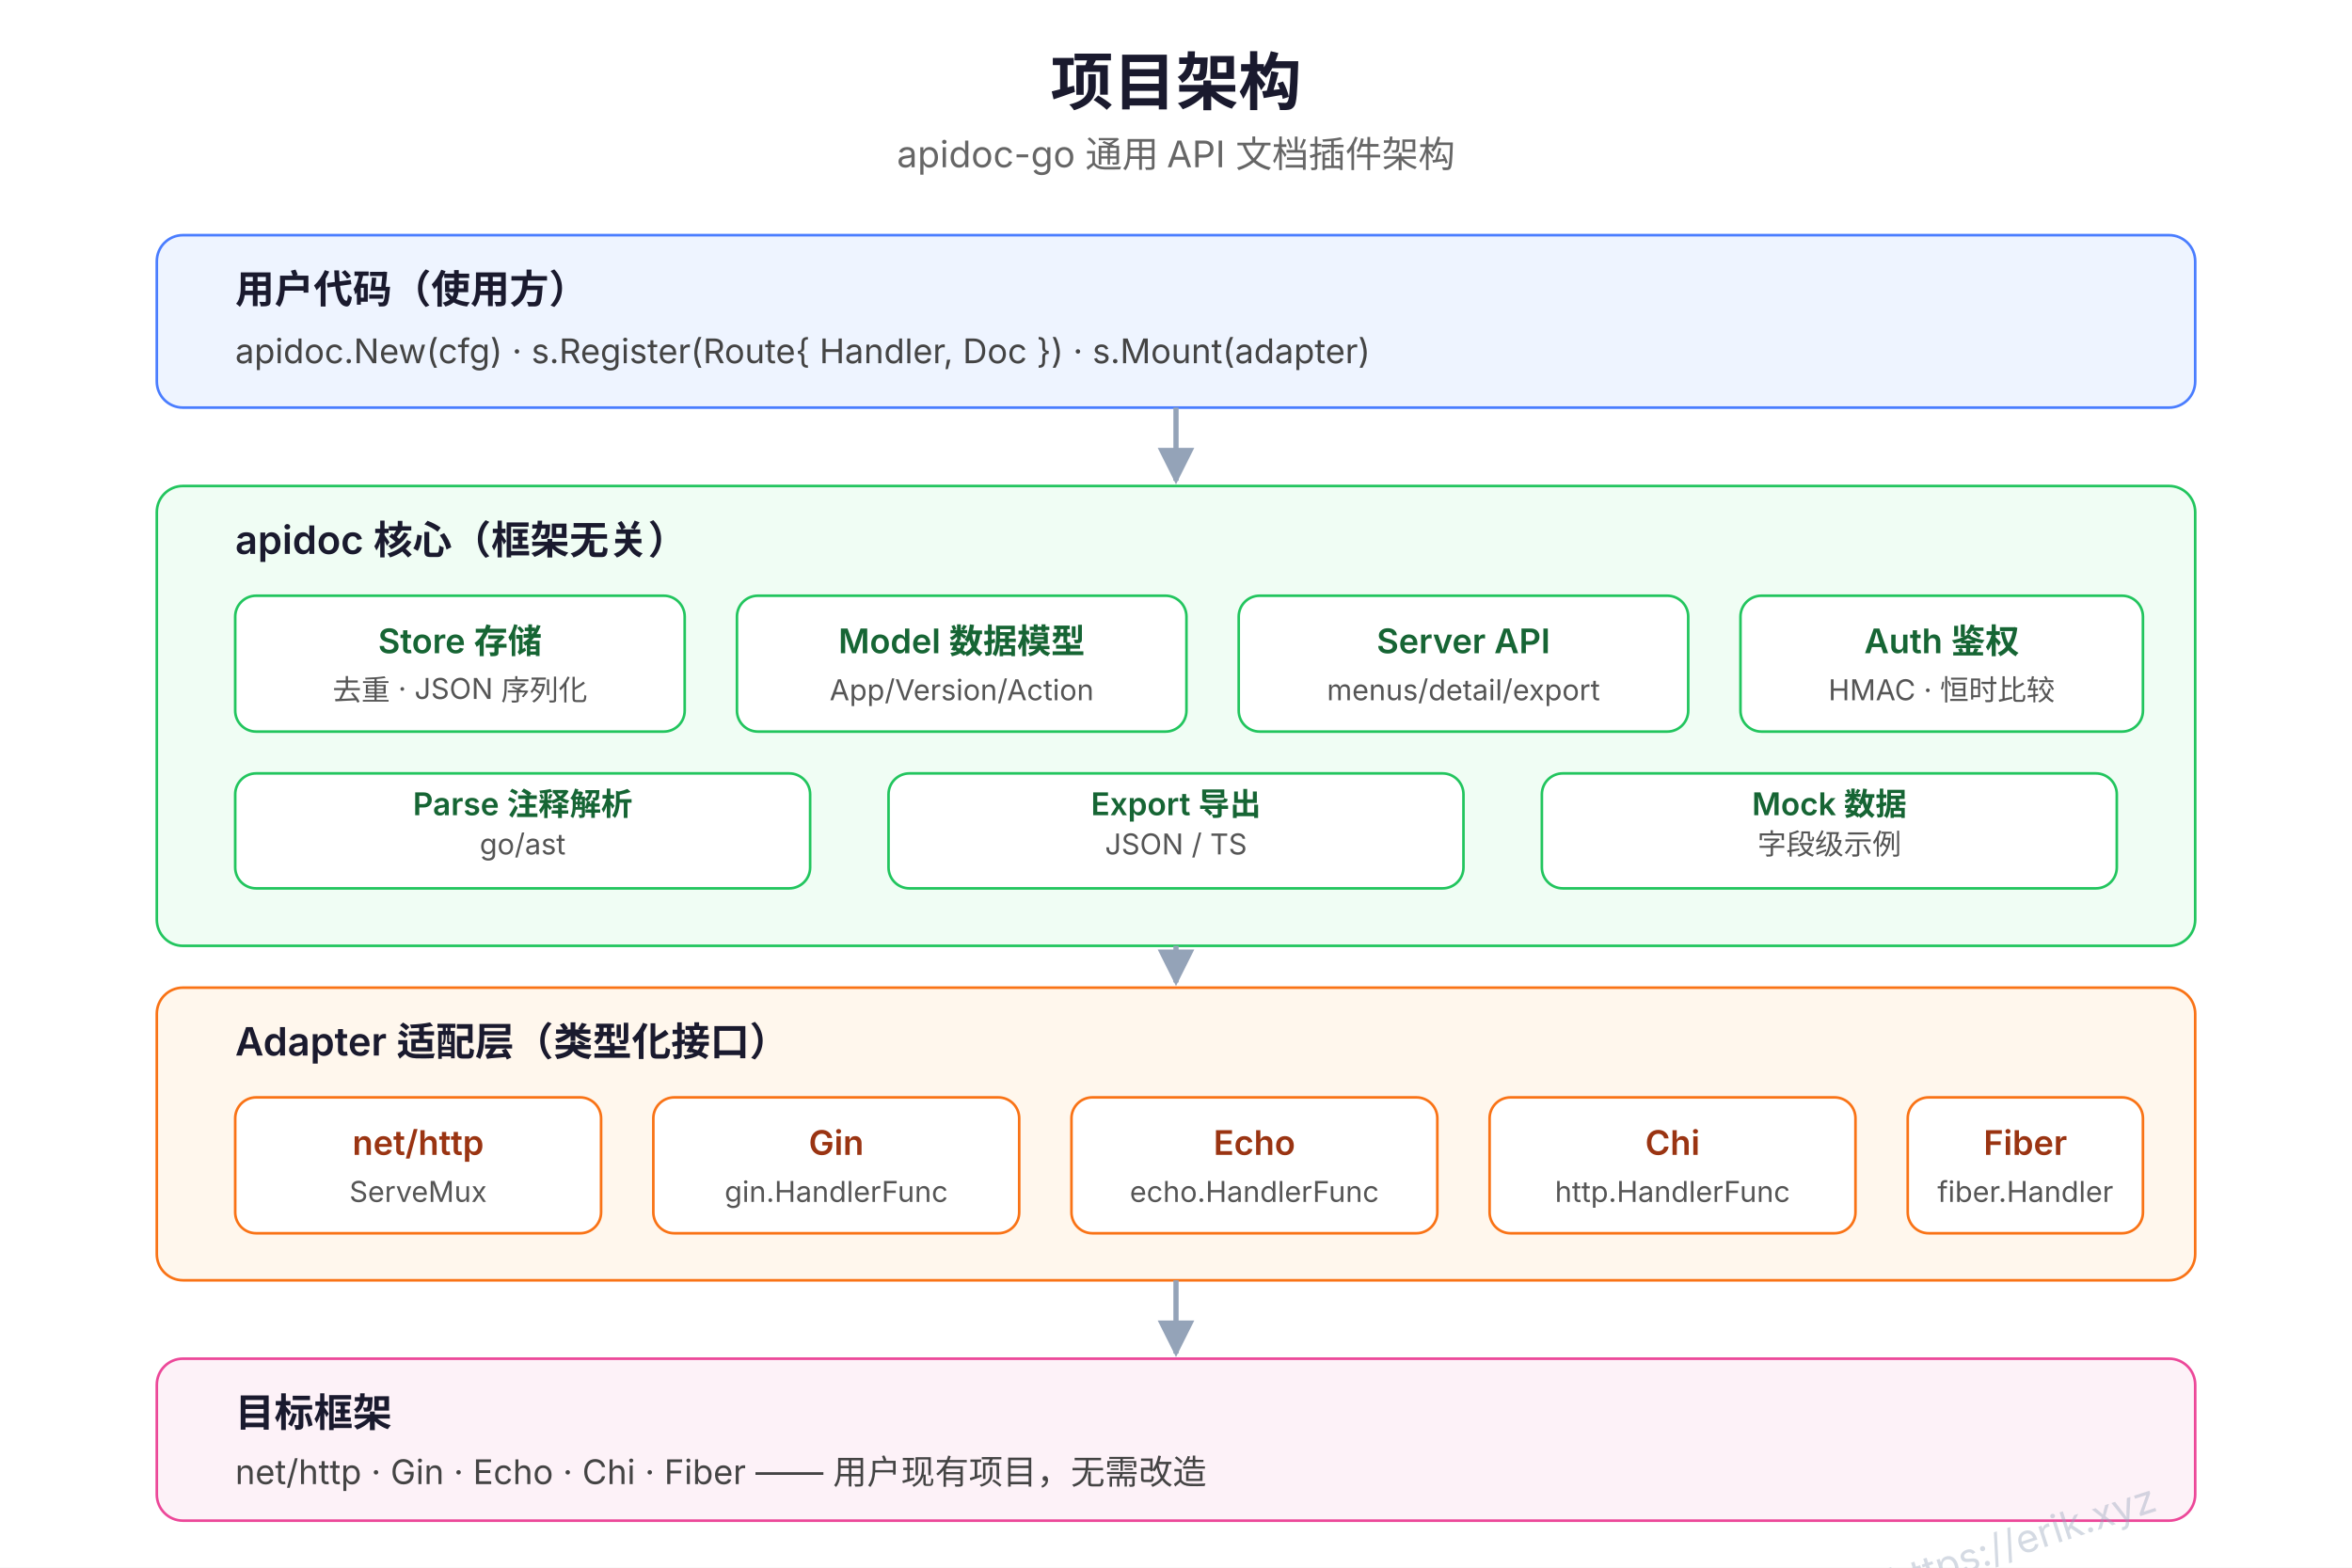
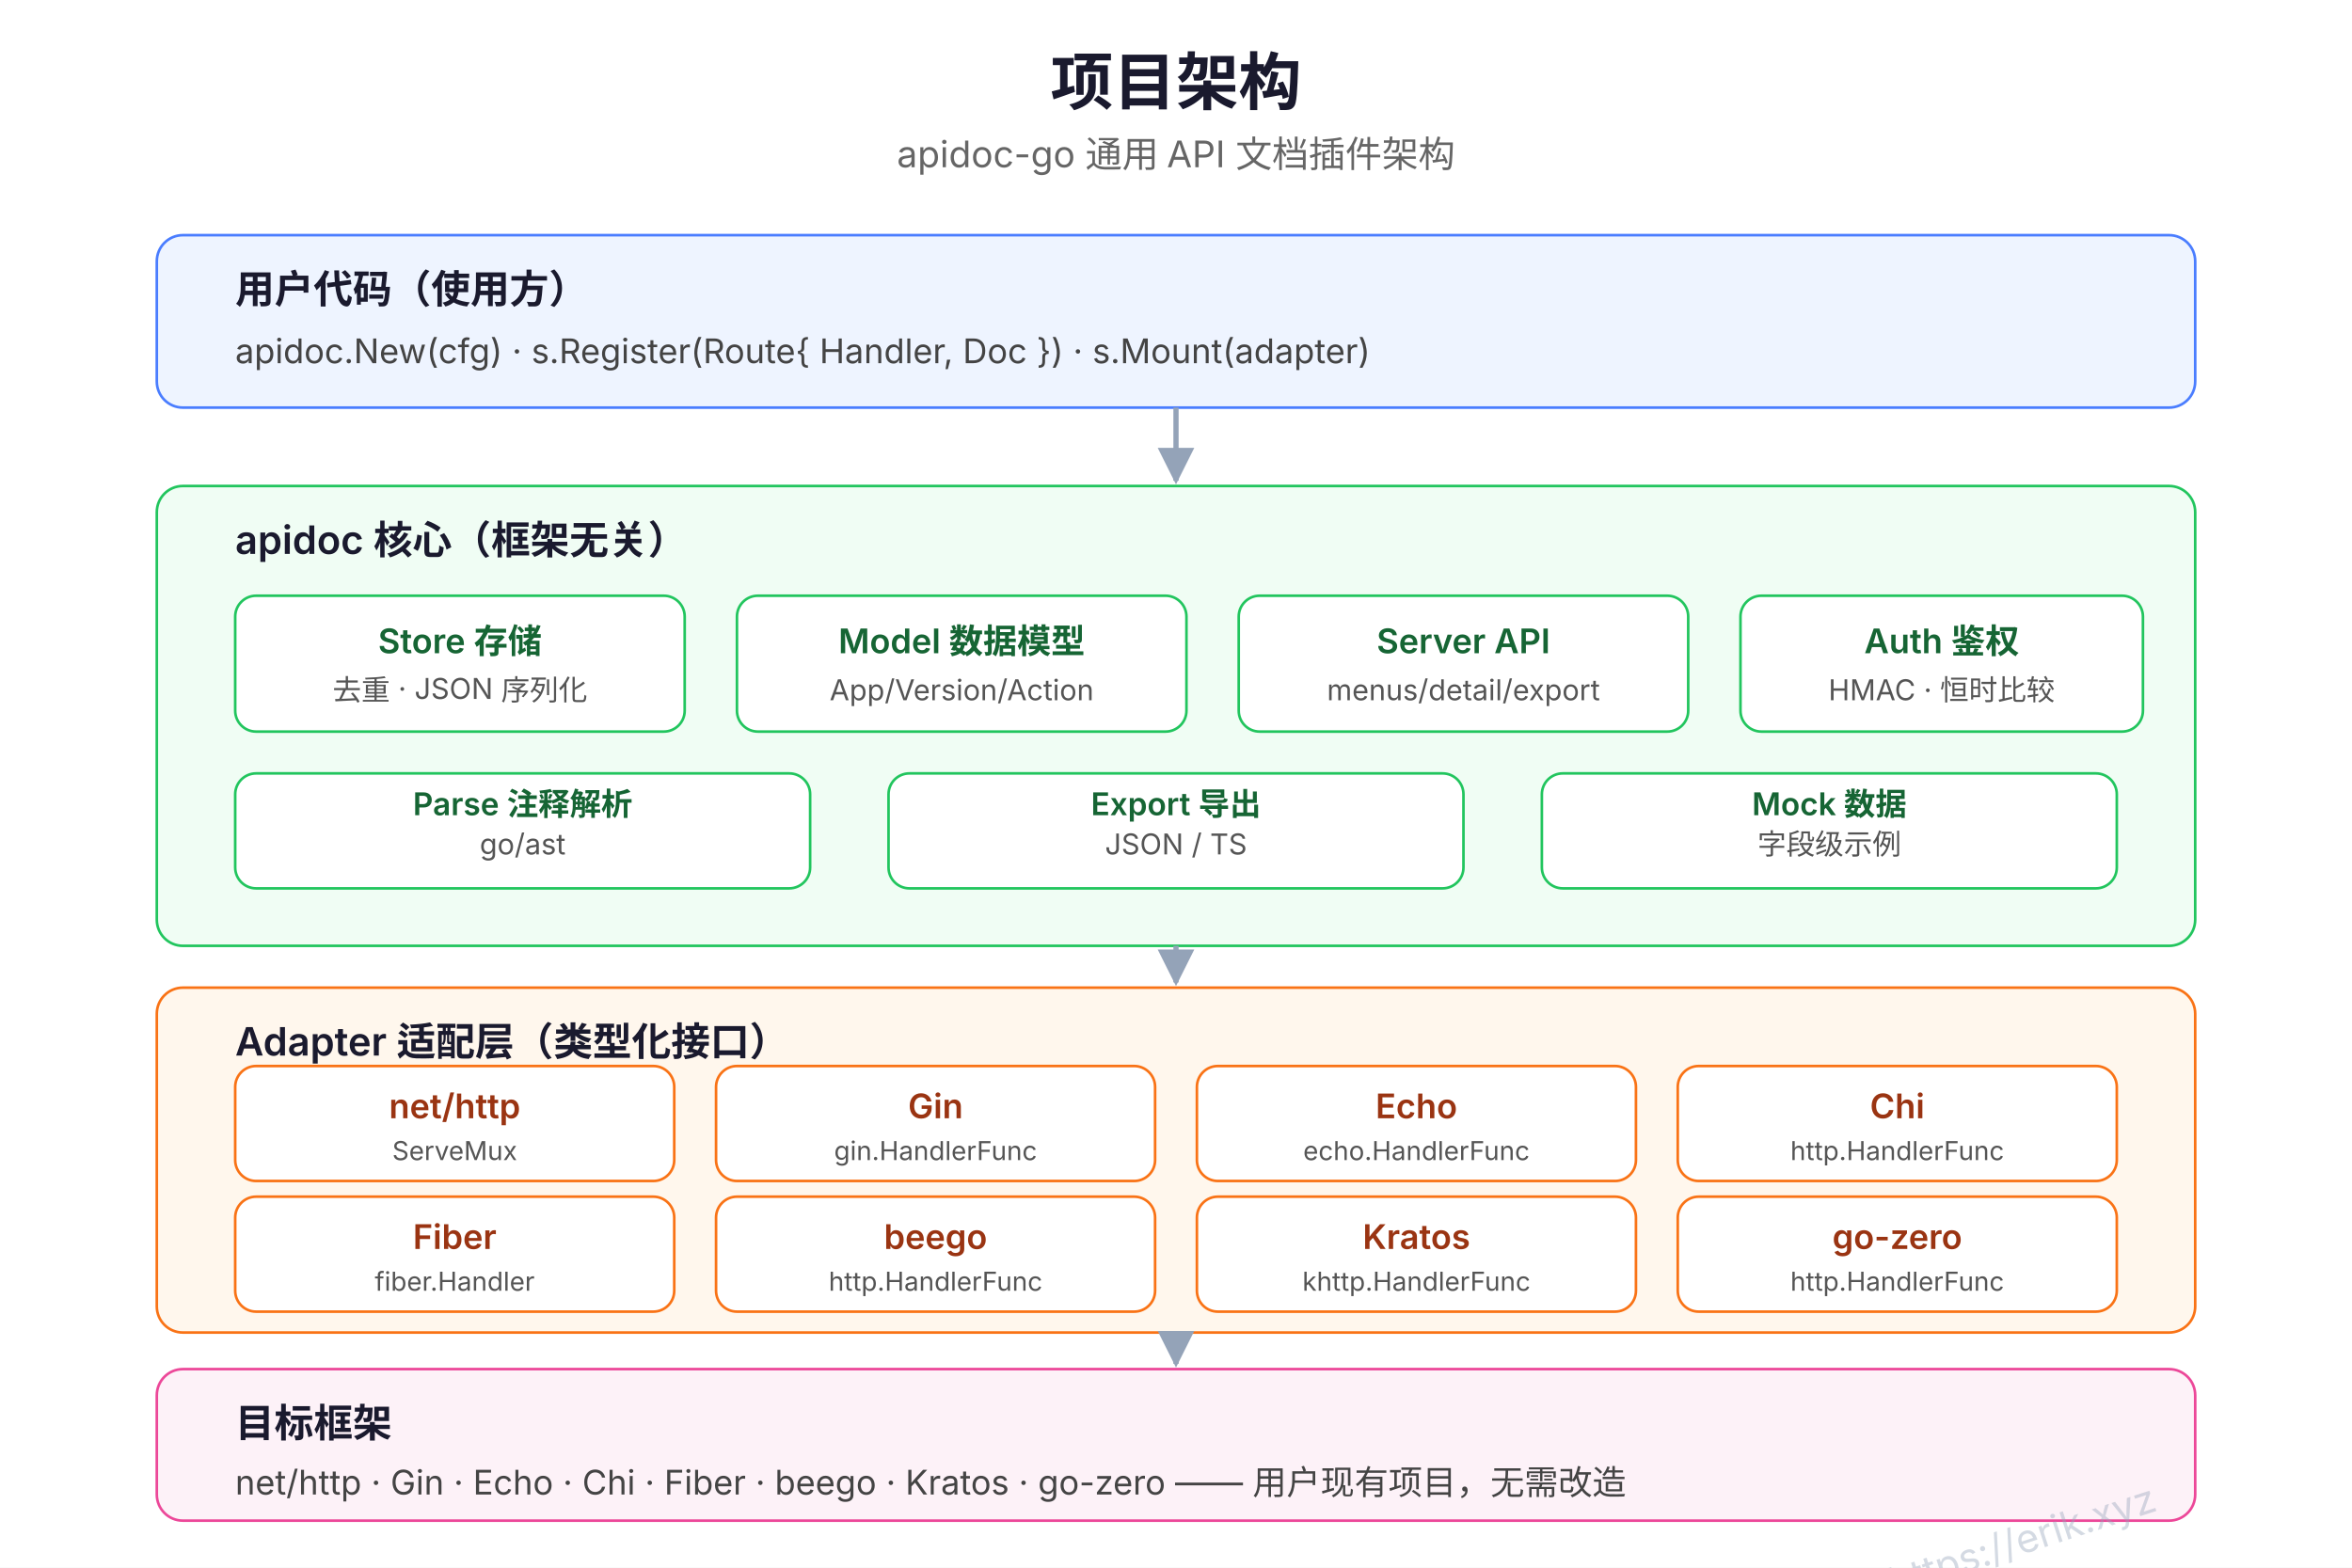
<svg xmlns="http://www.w3.org/2000/svg" viewBox="0 0 900 600" font-family="system-ui, -apple-system, 'Segoe UI', 'PingFang SC', sans-serif">
  <rect width="900" height="600" fill="#ffffff" />
  <text x="450" y="40" text-anchor="middle" font-size="24" font-weight="700" fill="#1a1a2e">项目架构</text>
  <text x="450" y="64" text-anchor="middle" font-size="14" fill="#666">apidoc-go 通用 API 文档插件架构</text>
  <defs>
    <marker id="arrow" viewBox="0 0 10 10" refX="9" refY="5" markerWidth="7" markerHeight="7" orient="auto-start-reverse">
      <path d="M 0 0 L 10 5 L 0 10 z" fill="#94a3b8" />
    </marker>
  </defs>
  <rect x="60" y="90" width="780" height="66" rx="10" fill="#eef4ff" stroke="#4a7dff" />
  <text x="90" y="116" font-size="15" font-weight="600" fill="#1a1a2e">用户代码（使用方）</text>
  <text x="90" y="139" font-size="13" fill="#444">apidoc.New(cfg) · s.Register(Route{ Handler, Doc }) · s.Mount(adapter)</text>
  <rect x="60" y="186" width="780" height="176" rx="10" fill="#f0fdf4" stroke="#22c55e" />
  <text x="90" y="212" font-size="15" font-weight="600" fill="#1a1a2e">apidoc 核心（框架无关）</text>
  <rect x="90" y="228" width="172" height="52" rx="8" fill="#ffffff" stroke="#22c55e" />
  <text x="176" y="250" text-anchor="middle" font-size="13" font-weight="600" fill="#166534">Store 存储</text>
  <text x="176" y="268" text-anchor="middle" font-size="11" fill="#555">去重 · JSON 序列化</text>
  <rect x="282" y="228" width="172" height="52" rx="8" fill="#ffffff" stroke="#22c55e" />
  <text x="368" y="250" text-anchor="middle" font-size="13" font-weight="600" fill="#166534">Model 数据模型</text>
  <text x="368" y="268" text-anchor="middle" font-size="11" fill="#555">App/Version/Action</text>
  <rect x="474" y="228" width="172" height="52" rx="8" fill="#ffffff" stroke="#22c55e" />
  <text x="560" y="250" text-anchor="middle" font-size="13" font-weight="600" fill="#166534">Server API</text>
  <text x="560" y="268" text-anchor="middle" font-size="11" fill="#555">menus/detail/export</text>
  <rect x="666" y="228" width="154" height="52" rx="8" fill="#ffffff" stroke="#22c55e" />
  <text x="743" y="250" text-anchor="middle" font-size="13" font-weight="600" fill="#166534">Auth 鉴权</text>
  <text x="743" y="268" text-anchor="middle" font-size="11" fill="#555">HMAC · 恒时比较</text>
  <rect x="90" y="296" width="220" height="44" rx="8" fill="#ffffff" stroke="#22c55e" />
  <text x="200" y="312" text-anchor="middle" font-size="12" font-weight="600" fill="#166534">Parse 注释解析</text>
  <text x="200" y="327" text-anchor="middle" font-size="11" fill="#555">go/ast</text>
  <rect x="340" y="296" width="220" height="44" rx="8" fill="#ffffff" stroke="#22c55e" />
  <text x="450" y="312" text-anchor="middle" font-size="12" font-weight="600" fill="#166534">Export 导出</text>
  <text x="450" y="327" text-anchor="middle" font-size="11" fill="#555">JSON / TS</text>
  <rect x="590" y="296" width="220" height="44" rx="8" fill="#ffffff" stroke="#22c55e" />
  <text x="700" y="312" text-anchor="middle" font-size="12" font-weight="600" fill="#166534">Mock 数据</text>
  <text x="700" y="327" text-anchor="middle" font-size="11" fill="#555">字段级示例</text>
-   <rect x="60" y="378" width="780" height="112" rx="10" fill="#fff7ed" stroke="#f97316" />
+   <rect x="60" y="378" width="780" height="132" rx="10" fill="#fff7ed" stroke="#f97316" />
  <text x="90" y="404" font-size="15" font-weight="600" fill="#1a1a2e">Adapter 适配层（类型化接口）</text>
-   <rect x="90" y="420" width="140" height="52" rx="8" fill="#ffffff" stroke="#f97316" />
-   <text x="160" y="442" text-anchor="middle" font-size="13" font-weight="600" fill="#9a3412">net/http</text>
-   <text x="160" y="460" text-anchor="middle" font-size="11" fill="#555">ServeMux</text>
-   <rect x="250" y="420" width="140" height="52" rx="8" fill="#ffffff" stroke="#f97316" />
-   <text x="320" y="442" text-anchor="middle" font-size="13" font-weight="600" fill="#9a3412">Gin</text>
-   <text x="320" y="460" text-anchor="middle" font-size="11" fill="#555">gin.HandlerFunc</text>
-   <rect x="410" y="420" width="140" height="52" rx="8" fill="#ffffff" stroke="#f97316" />
-   <text x="480" y="442" text-anchor="middle" font-size="13" font-weight="600" fill="#9a3412">Echo</text>
-   <text x="480" y="460" text-anchor="middle" font-size="11" fill="#555">echo.HandlerFunc</text>
-   <rect x="570" y="420" width="140" height="52" rx="8" fill="#ffffff" stroke="#f97316" />
-   <text x="640" y="442" text-anchor="middle" font-size="13" font-weight="600" fill="#9a3412">Chi</text>
-   <text x="640" y="460" text-anchor="middle" font-size="11" fill="#555">http.HandlerFunc</text>
-   <rect x="730" y="420" width="90" height="52" rx="8" fill="#ffffff" stroke="#f97316" />
-   <text x="775" y="442" text-anchor="middle" font-size="13" font-weight="600" fill="#9a3412">Fiber</text>
-   <text x="775" y="460" text-anchor="middle" font-size="11" fill="#555">fiber.Handler</text>
-   <rect x="60" y="520" width="780" height="62" rx="10" fill="#fdf2f8" stroke="#ec4899" />
-   <text x="90" y="546" font-size="15" font-weight="600" fill="#1a1a2e">目标框架</text>
-   <text x="90" y="568" font-size="13" fill="#444">net/http · Gin · Echo · Chi · Fiber —— 用户现有项目，无需改造</text>
+   <rect x="90" y="408" width="168" height="44" rx="8" fill="#ffffff" stroke="#f97316" />
+   <text x="174" y="428" text-anchor="middle" font-size="13" font-weight="600" fill="#9a3412">net/http</text>
+   <text x="174" y="444" text-anchor="middle" font-size="10" fill="#555">ServeMux</text>
+   <rect x="274" y="408" width="168" height="44" rx="8" fill="#ffffff" stroke="#f97316" />
+   <text x="358" y="428" text-anchor="middle" font-size="13" font-weight="600" fill="#9a3412">Gin</text>
+   <text x="358" y="444" text-anchor="middle" font-size="10" fill="#555">gin.HandlerFunc</text>
+   <rect x="458" y="408" width="168" height="44" rx="8" fill="#ffffff" stroke="#f97316" />
+   <text x="542" y="428" text-anchor="middle" font-size="13" font-weight="600" fill="#9a3412">Echo</text>
+   <text x="542" y="444" text-anchor="middle" font-size="10" fill="#555">echo.HandlerFunc</text>
+   <rect x="642" y="408" width="168" height="44" rx="8" fill="#ffffff" stroke="#f97316" />
+   <text x="726" y="428" text-anchor="middle" font-size="13" font-weight="600" fill="#9a3412">Chi</text>
+   <text x="726" y="444" text-anchor="middle" font-size="10" fill="#555">http.HandlerFunc</text>
+   <rect x="90" y="458" width="168" height="44" rx="8" fill="#ffffff" stroke="#f97316" />
+   <text x="174" y="478" text-anchor="middle" font-size="13" font-weight="600" fill="#9a3412">Fiber</text>
+   <text x="174" y="494" text-anchor="middle" font-size="10" fill="#555">fiber.Handler</text>
+   <rect x="274" y="458" width="168" height="44" rx="8" fill="#ffffff" stroke="#f97316" />
+   <text x="358" y="478" text-anchor="middle" font-size="13" font-weight="600" fill="#9a3412">beego</text>
+   <text x="358" y="494" text-anchor="middle" font-size="10" fill="#555">http.HandlerFunc</text>
+   <rect x="458" y="458" width="168" height="44" rx="8" fill="#ffffff" stroke="#f97316" />
+   <text x="542" y="478" text-anchor="middle" font-size="13" font-weight="600" fill="#9a3412">Kratos</text>
+   <text x="542" y="494" text-anchor="middle" font-size="10" fill="#555">khttp.HandlerFunc</text>
+   <rect x="642" y="458" width="168" height="44" rx="8" fill="#ffffff" stroke="#f97316" />
+   <text x="726" y="478" text-anchor="middle" font-size="13" font-weight="600" fill="#9a3412">go-zero</text>
+   <text x="726" y="494" text-anchor="middle" font-size="10" fill="#555">http.HandlerFunc</text>
+   <rect x="60" y="524" width="780" height="58" rx="10" fill="#fdf2f8" stroke="#ec4899" />
+   <text x="90" y="550" font-size="15" font-weight="600" fill="#1a1a2e">目标框架</text>
+   <text x="90" y="572" font-size="13" fill="#444">net/http · Gin · Echo · Chi · Fiber · beego · Kratos · go-zero —— 用户现有项目，无需改造</text>
  <line x1="450" y1="156" x2="450" y2="184" stroke="#94a3b8" stroke-width="2" marker-end="url(#arrow)" />
  <line x1="450" y1="362" x2="450" y2="376" stroke="#94a3b8" stroke-width="2" marker-end="url(#arrow)" />
-   <line x1="450" y1="490" x2="450" y2="518" stroke="#94a3b8" stroke-width="2" marker-end="url(#arrow)" />
+   <line x1="450" y1="510" x2="450" y2="522" stroke="#94a3b8" stroke-width="2" marker-end="url(#arrow)" />
  <g opacity="0.4">
    <text x="826" y="578" font-size="15" fill="#94a3b8" text-anchor="end" transform="rotate(-18 826 578)">https://erik.xyz</text>
  </g>
</svg>
